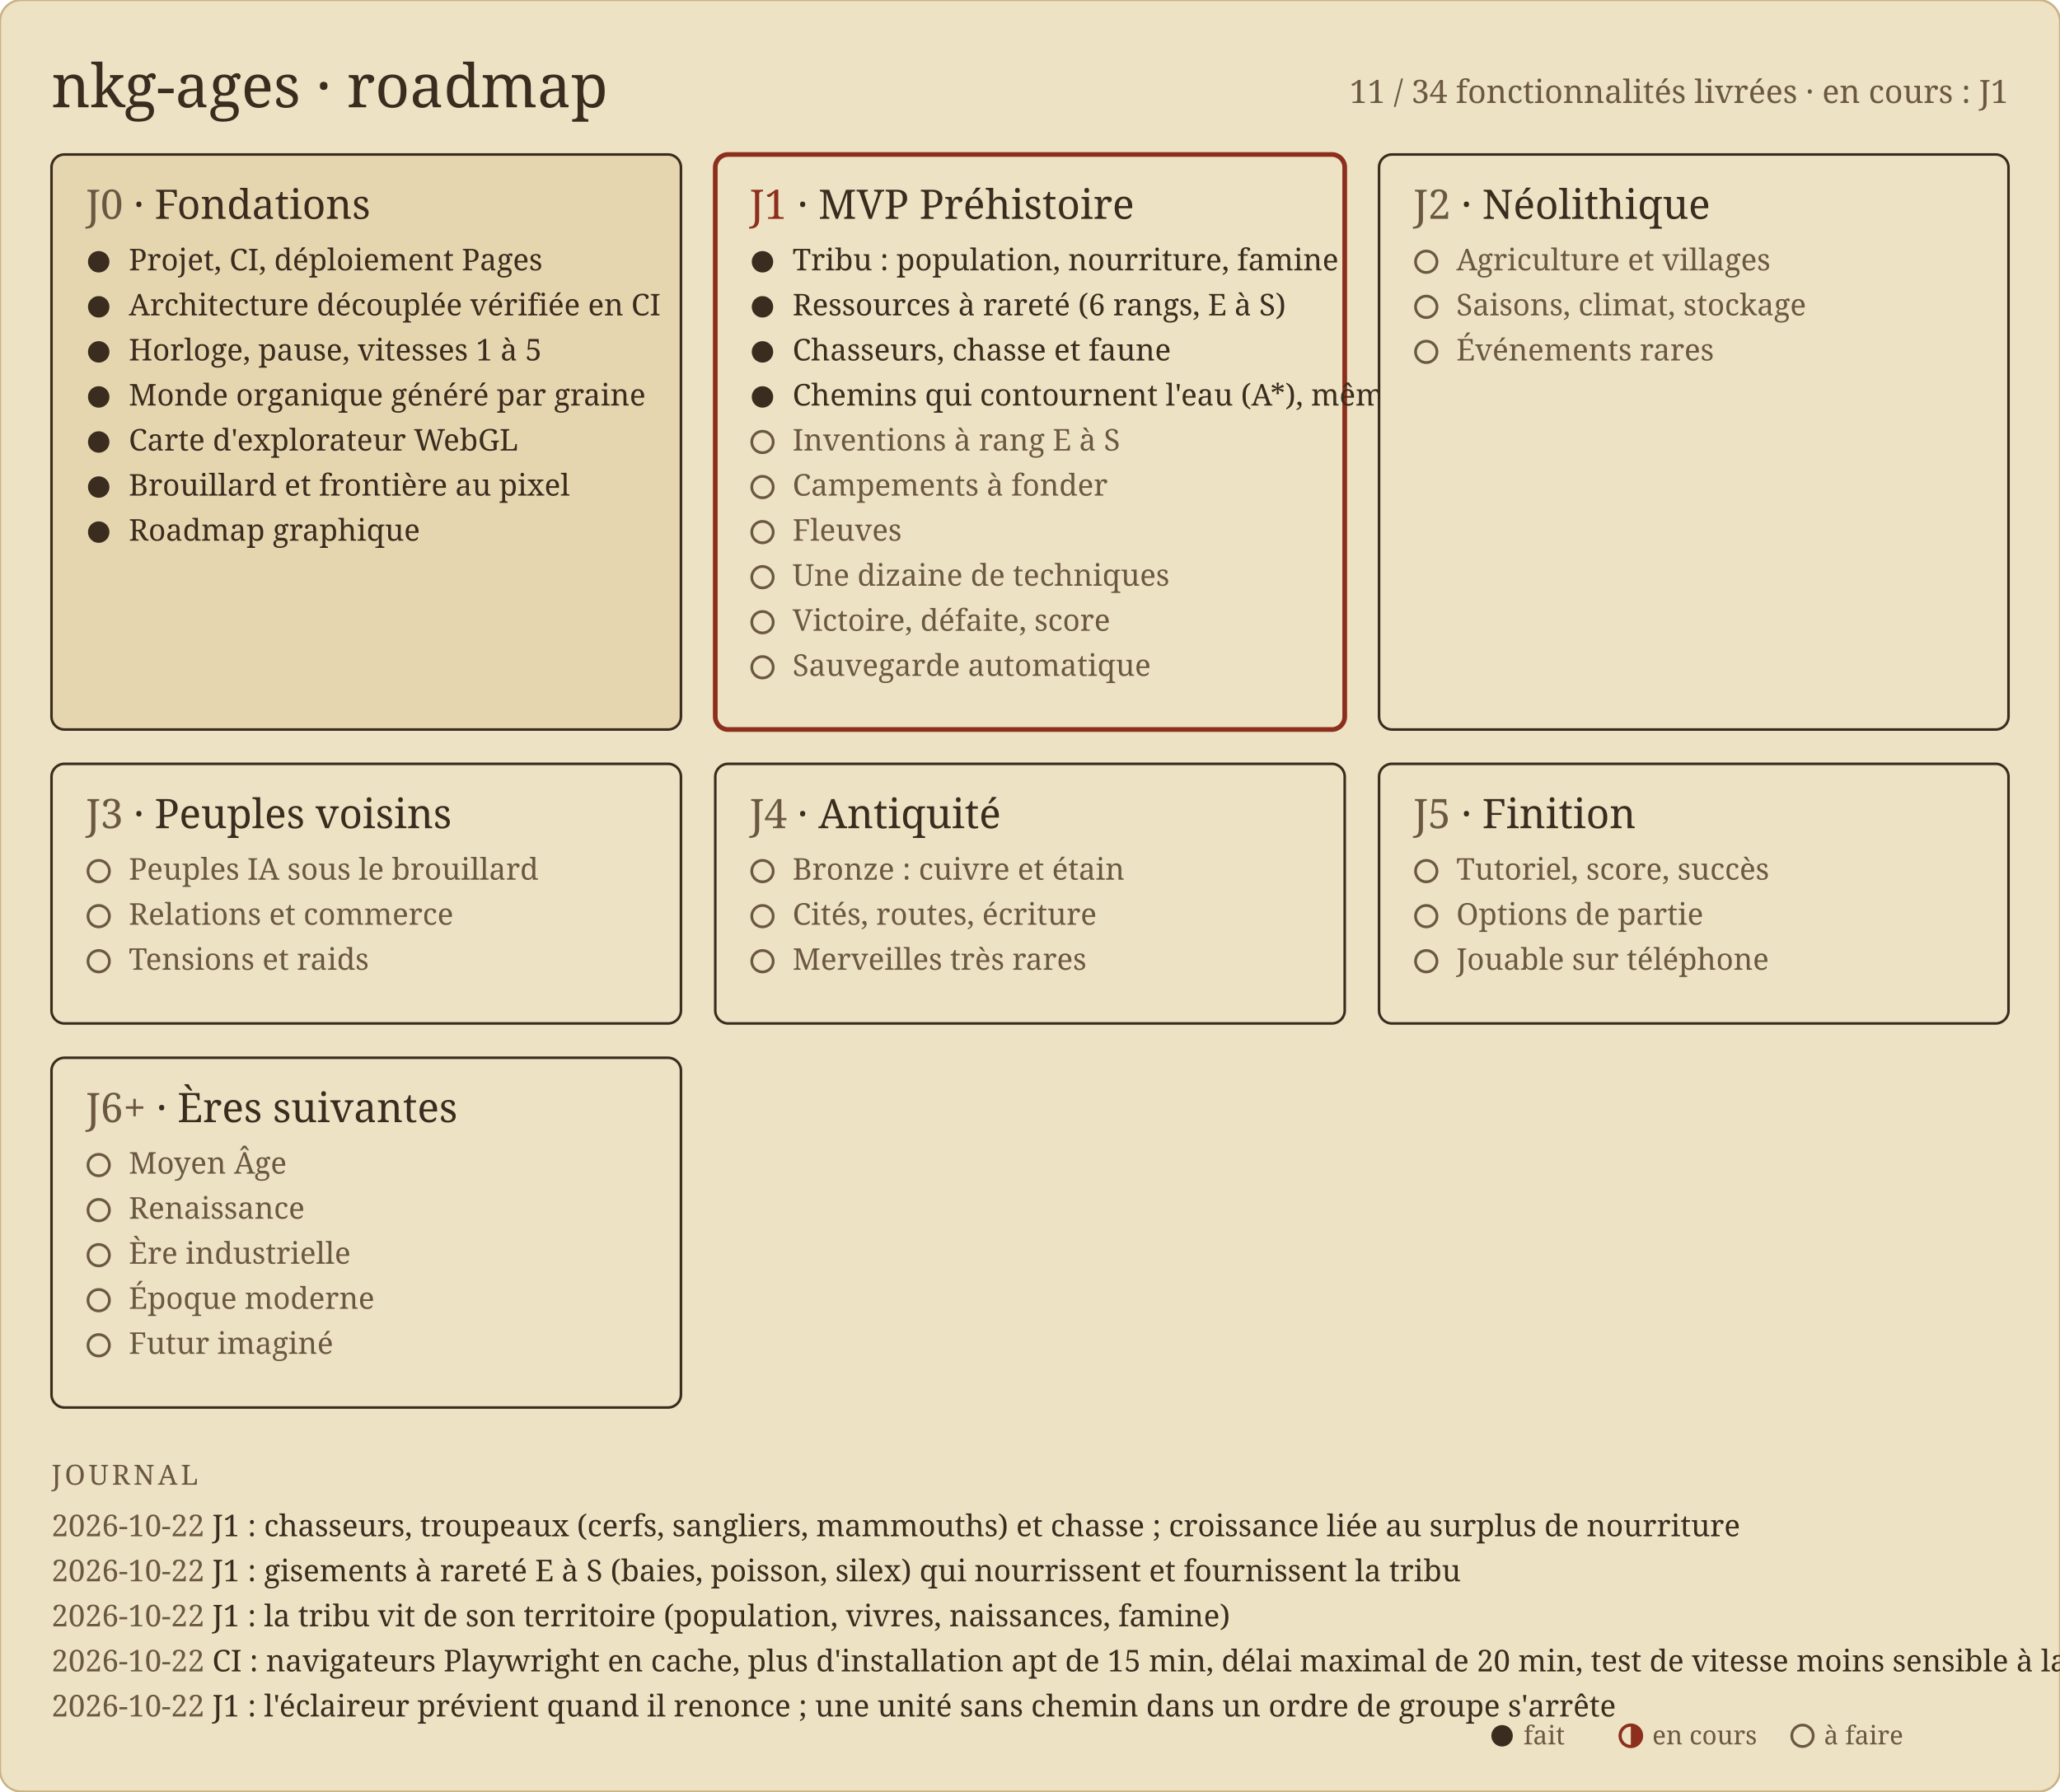
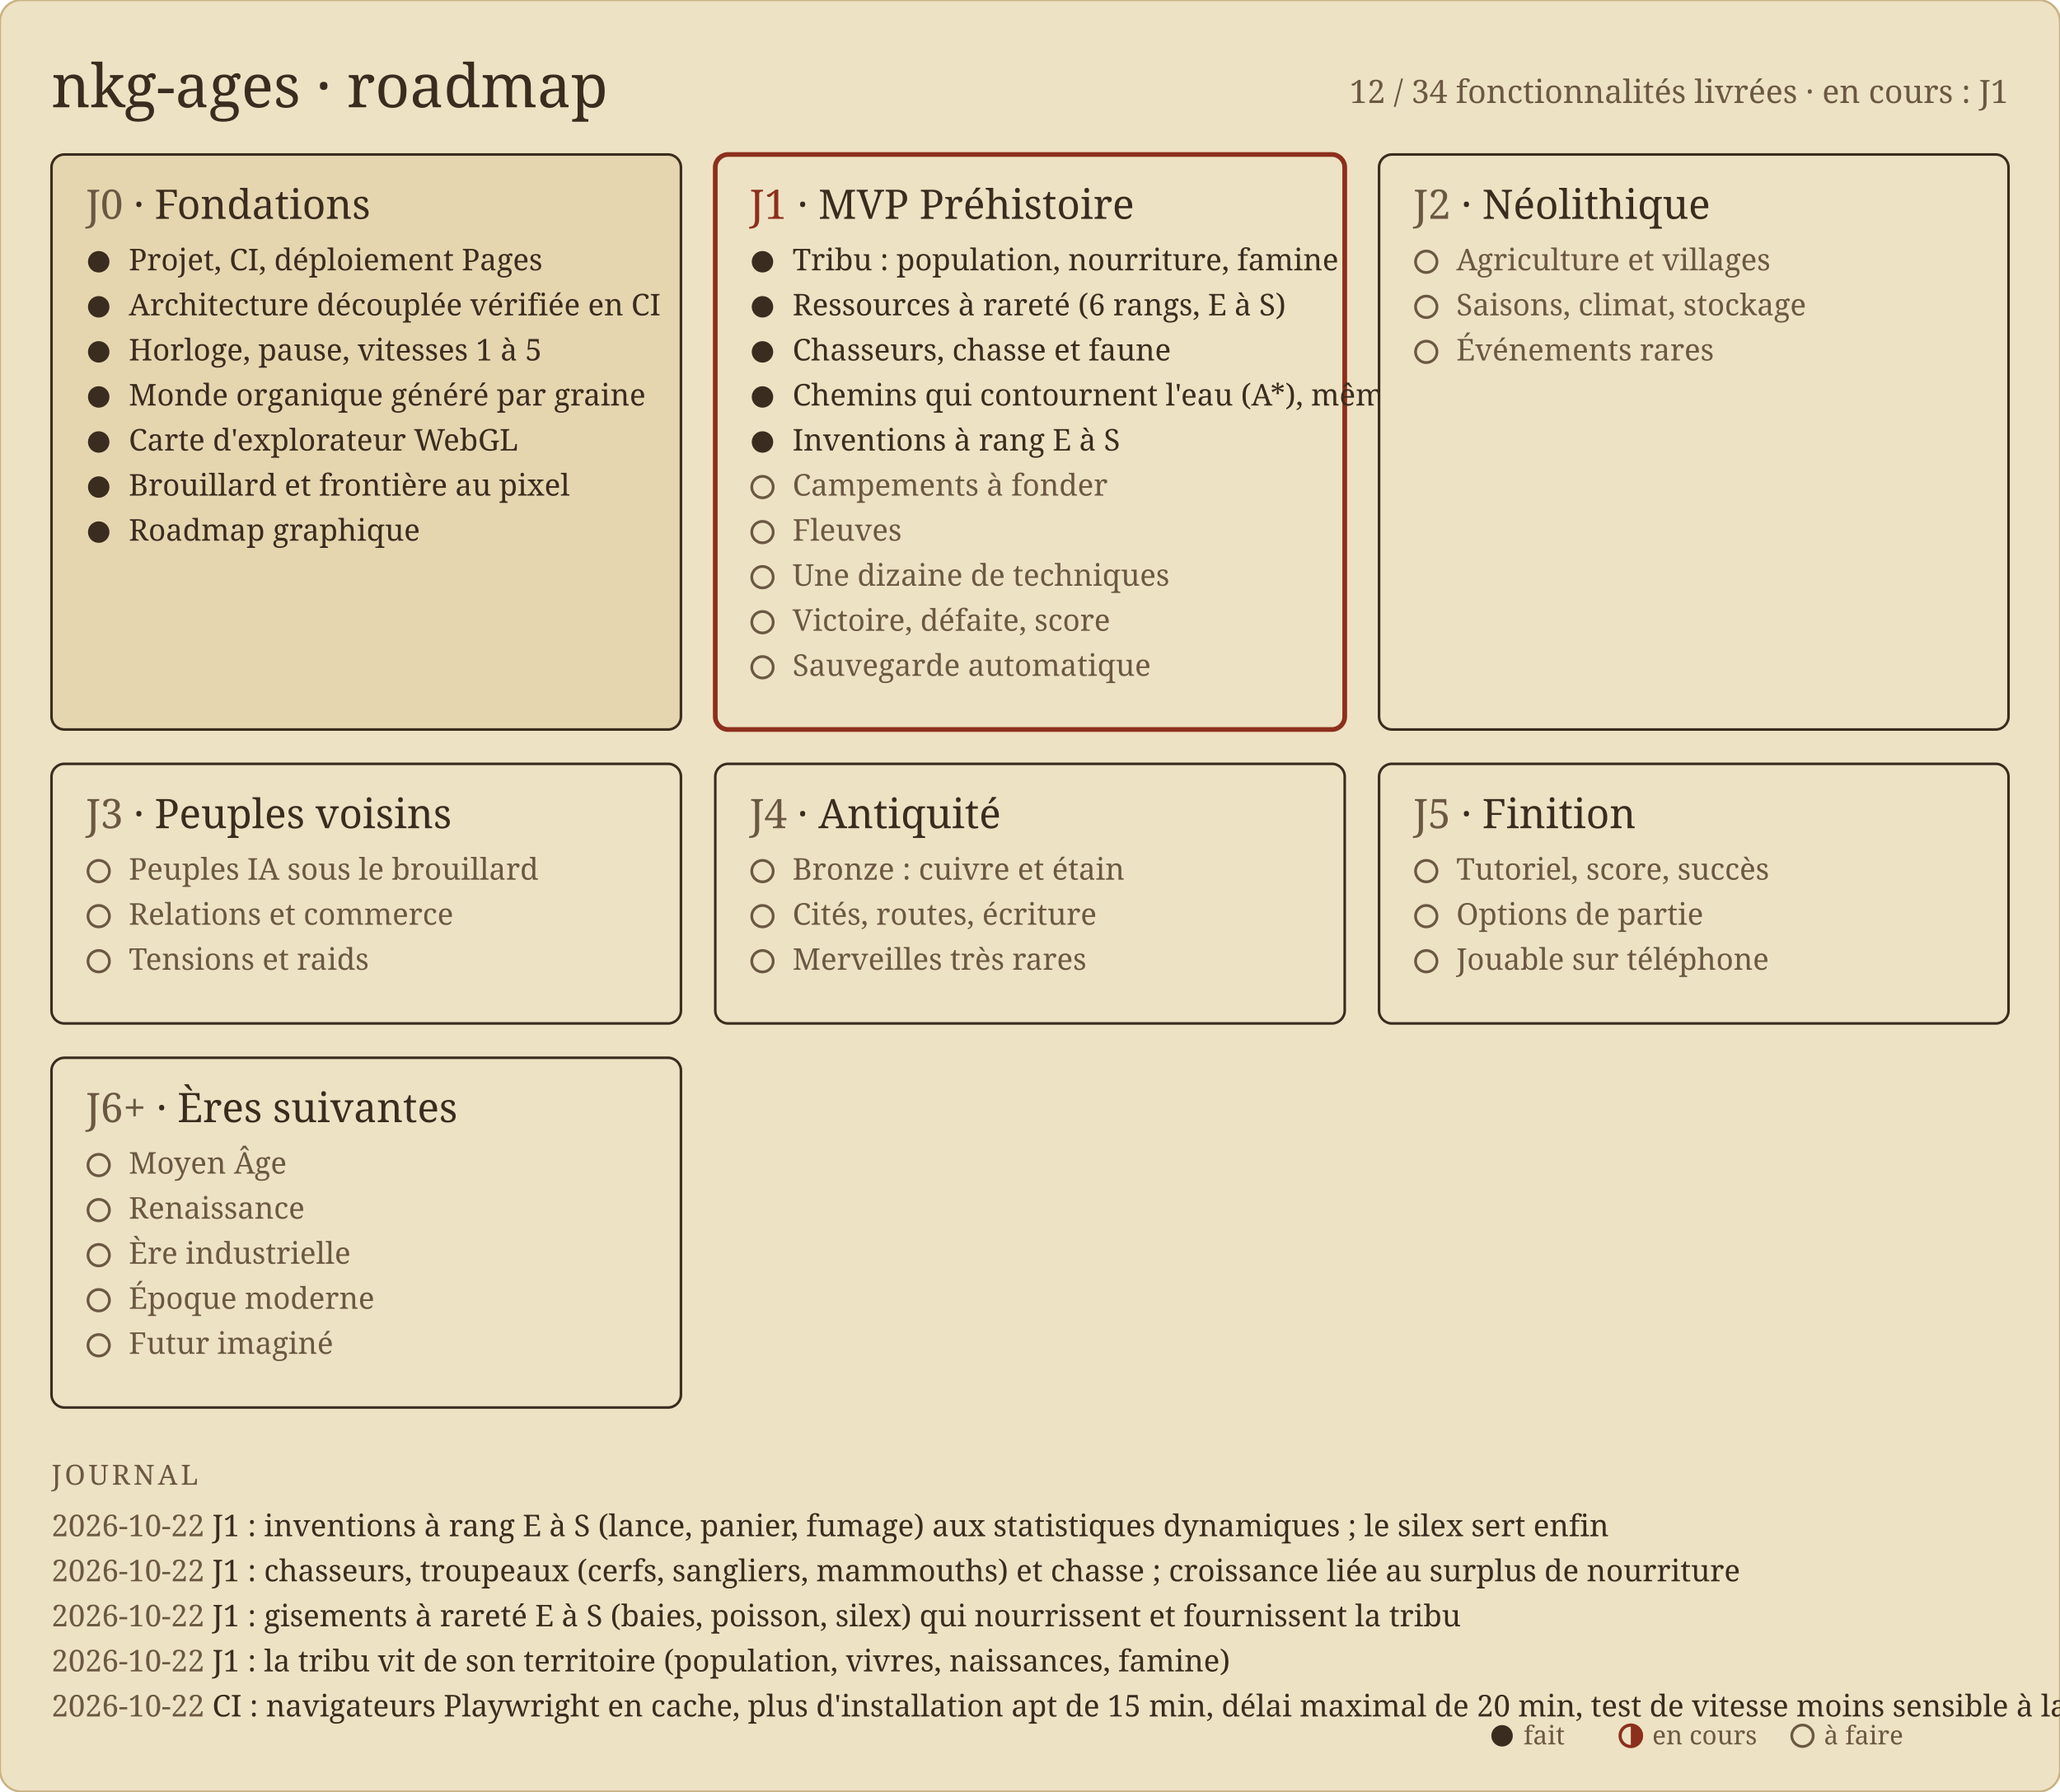
<svg xmlns="http://www.w3.org/2000/svg" viewBox="0 0 960 835" width="960" height="835" font-family="Georgia, 'Iowan Old Style', serif" role="img" aria-label="Roadmap de nkg-ages">
  <rect width="960" height="835" rx="10" fill="#eee2c4" stroke="#c9b283" />
  <text x="24" y="50" font-size="28" fill="#3a2c1e">nkg-ages · roadmap</text>
-   <text x="936" y="48" font-size="15" text-anchor="end" fill="#6b5843">11 / 34 fonctionnalités livrées · en cours : J1</text>
+   <text x="936" y="48" font-size="15" text-anchor="end" fill="#6b5843">12 / 34 fonctionnalités livrées · en cours : J1</text>
  <g>
    <rect x="24" y="72" width="293.333" height="268" rx="6" fill="#e6d6b0" stroke="#3a2c1e" stroke-width="1.2" />
    <text x="40" y="102" font-size="19" fill="#3a2c1e">
      <tspan fill="#6b5843">J0</tspan> · Fondations</text>
    <circle cx="46" cy="122" r="5" fill="#3a2c1e" />
    <text x="60" y="126" font-size="14" fill="#3a2c1e">Projet, CI, déploiement Pages</text>
    <circle cx="46" cy="143" r="5" fill="#3a2c1e" />
    <text x="60" y="147" font-size="14" fill="#3a2c1e">Architecture découplée vérifiée en CI</text>
    <circle cx="46" cy="164" r="5" fill="#3a2c1e" />
    <text x="60" y="168" font-size="14" fill="#3a2c1e">Horloge, pause, vitesses 1 à 5</text>
    <circle cx="46" cy="185" r="5" fill="#3a2c1e" />
    <text x="60" y="189" font-size="14" fill="#3a2c1e">Monde organique généré par graine</text>
    <circle cx="46" cy="206" r="5" fill="#3a2c1e" />
    <text x="60" y="210" font-size="14" fill="#3a2c1e">Carte d'explorateur WebGL</text>
    <circle cx="46" cy="227" r="5" fill="#3a2c1e" />
    <text x="60" y="231" font-size="14" fill="#3a2c1e">Brouillard et frontière au pixel</text>
    <circle cx="46" cy="248" r="5" fill="#3a2c1e" />
    <text x="60" y="252" font-size="14" fill="#3a2c1e">Roadmap graphique</text>
  </g>
  <g>
    <rect x="333.333" y="72" width="293.333" height="268" rx="6" fill="#eee2c4" stroke="#8c2f1c" stroke-width="2.2" />
    <text x="349.333" y="102" font-size="19" fill="#3a2c1e">
      <tspan fill="#8c2f1c">J1</tspan> · MVP Préhistoire</text>
    <circle cx="355.333" cy="122" r="5" fill="#3a2c1e" />
    <text x="369.333" y="126" font-size="14" fill="#3a2c1e">Tribu : population, nourriture, famine</text>
    <circle cx="355.333" cy="143" r="5" fill="#3a2c1e" />
    <text x="369.333" y="147" font-size="14" fill="#3a2c1e">Ressources à rareté (6 rangs, E à S)</text>
    <circle cx="355.333" cy="164" r="5" fill="#3a2c1e" />
    <text x="369.333" y="168" font-size="14" fill="#3a2c1e">Chasseurs, chasse et faune</text>
    <circle cx="355.333" cy="185" r="5" fill="#3a2c1e" />
    <text x="369.333" y="189" font-size="14" fill="#3a2c1e">Chemins qui contournent l'eau (A*), même dans le brouillard</text>
-     <circle cx="355.333" cy="206" r="5" fill="none" stroke="#6b5843" stroke-width="1.3" />
-     <text x="369.333" y="210" font-size="14" fill="#6b5843">Inventions à rang E à S</text>
+     <circle cx="355.333" cy="206" r="5" fill="#3a2c1e" />
+     <text x="369.333" y="210" font-size="14" fill="#3a2c1e">Inventions à rang E à S</text>
    <circle cx="355.333" cy="227" r="5" fill="none" stroke="#6b5843" stroke-width="1.3" />
    <text x="369.333" y="231" font-size="14" fill="#6b5843">Campements à fonder</text>
    <circle cx="355.333" cy="248" r="5" fill="none" stroke="#6b5843" stroke-width="1.3" />
    <text x="369.333" y="252" font-size="14" fill="#6b5843">Fleuves</text>
    <circle cx="355.333" cy="269" r="5" fill="none" stroke="#6b5843" stroke-width="1.3" />
    <text x="369.333" y="273" font-size="14" fill="#6b5843">Une dizaine de techniques</text>
    <circle cx="355.333" cy="290" r="5" fill="none" stroke="#6b5843" stroke-width="1.3" />
    <text x="369.333" y="294" font-size="14" fill="#6b5843">Victoire, défaite, score</text>
    <circle cx="355.333" cy="311" r="5" fill="none" stroke="#6b5843" stroke-width="1.3" />
    <text x="369.333" y="315" font-size="14" fill="#6b5843">Sauvegarde automatique</text>
  </g>
  <g>
    <rect x="642.667" y="72" width="293.333" height="268" rx="6" fill="#eee2c4" stroke="#3a2c1e" stroke-width="1.2" />
    <text x="658.667" y="102" font-size="19" fill="#3a2c1e">
      <tspan fill="#6b5843">J2</tspan> · Néolithique</text>
    <circle cx="664.667" cy="122" r="5" fill="none" stroke="#6b5843" stroke-width="1.3" />
    <text x="678.667" y="126" font-size="14" fill="#6b5843">Agriculture et villages</text>
    <circle cx="664.667" cy="143" r="5" fill="none" stroke="#6b5843" stroke-width="1.3" />
    <text x="678.667" y="147" font-size="14" fill="#6b5843">Saisons, climat, stockage</text>
    <circle cx="664.667" cy="164" r="5" fill="none" stroke="#6b5843" stroke-width="1.3" />
    <text x="678.667" y="168" font-size="14" fill="#6b5843">Événements rares</text>
  </g>
  <g>
    <rect x="24" y="356" width="293.333" height="121" rx="6" fill="#eee2c4" stroke="#3a2c1e" stroke-width="1.2" />
    <text x="40" y="386" font-size="19" fill="#3a2c1e">
      <tspan fill="#6b5843">J3</tspan> · Peuples voisins</text>
    <circle cx="46" cy="406" r="5" fill="none" stroke="#6b5843" stroke-width="1.3" />
    <text x="60" y="410" font-size="14" fill="#6b5843">Peuples IA sous le brouillard</text>
    <circle cx="46" cy="427" r="5" fill="none" stroke="#6b5843" stroke-width="1.3" />
    <text x="60" y="431" font-size="14" fill="#6b5843">Relations et commerce</text>
    <circle cx="46" cy="448" r="5" fill="none" stroke="#6b5843" stroke-width="1.3" />
    <text x="60" y="452" font-size="14" fill="#6b5843">Tensions et raids</text>
  </g>
  <g>
    <rect x="333.333" y="356" width="293.333" height="121" rx="6" fill="#eee2c4" stroke="#3a2c1e" stroke-width="1.2" />
    <text x="349.333" y="386" font-size="19" fill="#3a2c1e">
      <tspan fill="#6b5843">J4</tspan> · Antiquité</text>
    <circle cx="355.333" cy="406" r="5" fill="none" stroke="#6b5843" stroke-width="1.3" />
    <text x="369.333" y="410" font-size="14" fill="#6b5843">Bronze : cuivre et étain</text>
    <circle cx="355.333" cy="427" r="5" fill="none" stroke="#6b5843" stroke-width="1.3" />
    <text x="369.333" y="431" font-size="14" fill="#6b5843">Cités, routes, écriture</text>
    <circle cx="355.333" cy="448" r="5" fill="none" stroke="#6b5843" stroke-width="1.3" />
    <text x="369.333" y="452" font-size="14" fill="#6b5843">Merveilles très rares</text>
  </g>
  <g>
    <rect x="642.667" y="356" width="293.333" height="121" rx="6" fill="#eee2c4" stroke="#3a2c1e" stroke-width="1.2" />
    <text x="658.667" y="386" font-size="19" fill="#3a2c1e">
      <tspan fill="#6b5843">J5</tspan> · Finition</text>
    <circle cx="664.667" cy="406" r="5" fill="none" stroke="#6b5843" stroke-width="1.3" />
    <text x="678.667" y="410" font-size="14" fill="#6b5843">Tutoriel, score, succès</text>
    <circle cx="664.667" cy="427" r="5" fill="none" stroke="#6b5843" stroke-width="1.3" />
    <text x="678.667" y="431" font-size="14" fill="#6b5843">Options de partie</text>
    <circle cx="664.667" cy="448" r="5" fill="none" stroke="#6b5843" stroke-width="1.3" />
    <text x="678.667" y="452" font-size="14" fill="#6b5843">Jouable sur téléphone</text>
  </g>
  <g>
    <rect x="24" y="493" width="293.333" height="163" rx="6" fill="#eee2c4" stroke="#3a2c1e" stroke-width="1.2" />
    <text x="40" y="523" font-size="19" fill="#3a2c1e">
      <tspan fill="#6b5843">J6+</tspan> · Ères suivantes</text>
    <circle cx="46" cy="543" r="5" fill="none" stroke="#6b5843" stroke-width="1.3" />
    <text x="60" y="547" font-size="14" fill="#6b5843">Moyen Âge</text>
    <circle cx="46" cy="564" r="5" fill="none" stroke="#6b5843" stroke-width="1.3" />
    <text x="60" y="568" font-size="14" fill="#6b5843">Renaissance</text>
    <circle cx="46" cy="585" r="5" fill="none" stroke="#6b5843" stroke-width="1.3" />
    <text x="60" y="589" font-size="14" fill="#6b5843">Ère industrielle</text>
    <circle cx="46" cy="606" r="5" fill="none" stroke="#6b5843" stroke-width="1.3" />
    <text x="60" y="610" font-size="14" fill="#6b5843">Époque moderne</text>
    <circle cx="46" cy="627" r="5" fill="none" stroke="#6b5843" stroke-width="1.3" />
    <text x="60" y="631" font-size="14" fill="#6b5843">Futur imaginé</text>
  </g>
  <text x="24" y="692" font-size="13" letter-spacing="1.5" fill="#6b5843">JOURNAL</text>
  <text x="24" y="716" font-size="14" fill="#3a2c1e">
+     <tspan fill="#6b5843">2026-10-22</tspan>  J1 : inventions à rang E à S (lance, panier, fumage) aux statistiques dynamiques ; le silex sert enfin</text>
+   <text x="24" y="737" font-size="14" fill="#3a2c1e">
    <tspan fill="#6b5843">2026-10-22</tspan>  J1 : chasseurs, troupeaux (cerfs, sangliers, mammouths) et chasse ; croissance liée au surplus de nourriture</text>
-   <text x="24" y="737" font-size="14" fill="#3a2c1e">
+   <text x="24" y="758" font-size="14" fill="#3a2c1e">
    <tspan fill="#6b5843">2026-10-22</tspan>  J1 : gisements à rareté E à S (baies, poisson, silex) qui nourrissent et fournissent la tribu</text>
-   <text x="24" y="758" font-size="14" fill="#3a2c1e">
+   <text x="24" y="779" font-size="14" fill="#3a2c1e">
    <tspan fill="#6b5843">2026-10-22</tspan>  J1 : la tribu vit de son territoire (population, vivres, naissances, famine)</text>
-   <text x="24" y="779" font-size="14" fill="#3a2c1e">
+   <text x="24" y="800" font-size="14" fill="#3a2c1e">
    <tspan fill="#6b5843">2026-10-22</tspan>  CI : navigateurs Playwright en cache, plus d'installation apt de 15 min, délai maximal de 20 min, test de vitesse moins sensible à la machine</text>
-   <text x="24" y="800" font-size="14" fill="#3a2c1e">
-     <tspan fill="#6b5843">2026-10-22</tspan>  J1 : l'éclaireur prévient quand il renonce ; une unité sans chemin dans un ordre de groupe s'arrête</text>
  <circle cx="700" cy="809" r="5" fill="#3a2c1e" />
  <text x="710" y="813" font-size="12" fill="#6b5843">fait</text>
  <circle cx="760" cy="809" r="5" fill="none" stroke="#8c2f1c" stroke-width="1.5" />
  <path d="M760 804a5 5 0 0 1 0 10z" fill="#8c2f1c" />
  <text x="770" y="813" font-size="12" fill="#6b5843">en cours</text>
  <circle cx="840" cy="809" r="5" fill="none" stroke="#6b5843" stroke-width="1.3" />
  <text x="850" y="813" font-size="12" fill="#6b5843">à faire</text>
</svg>
